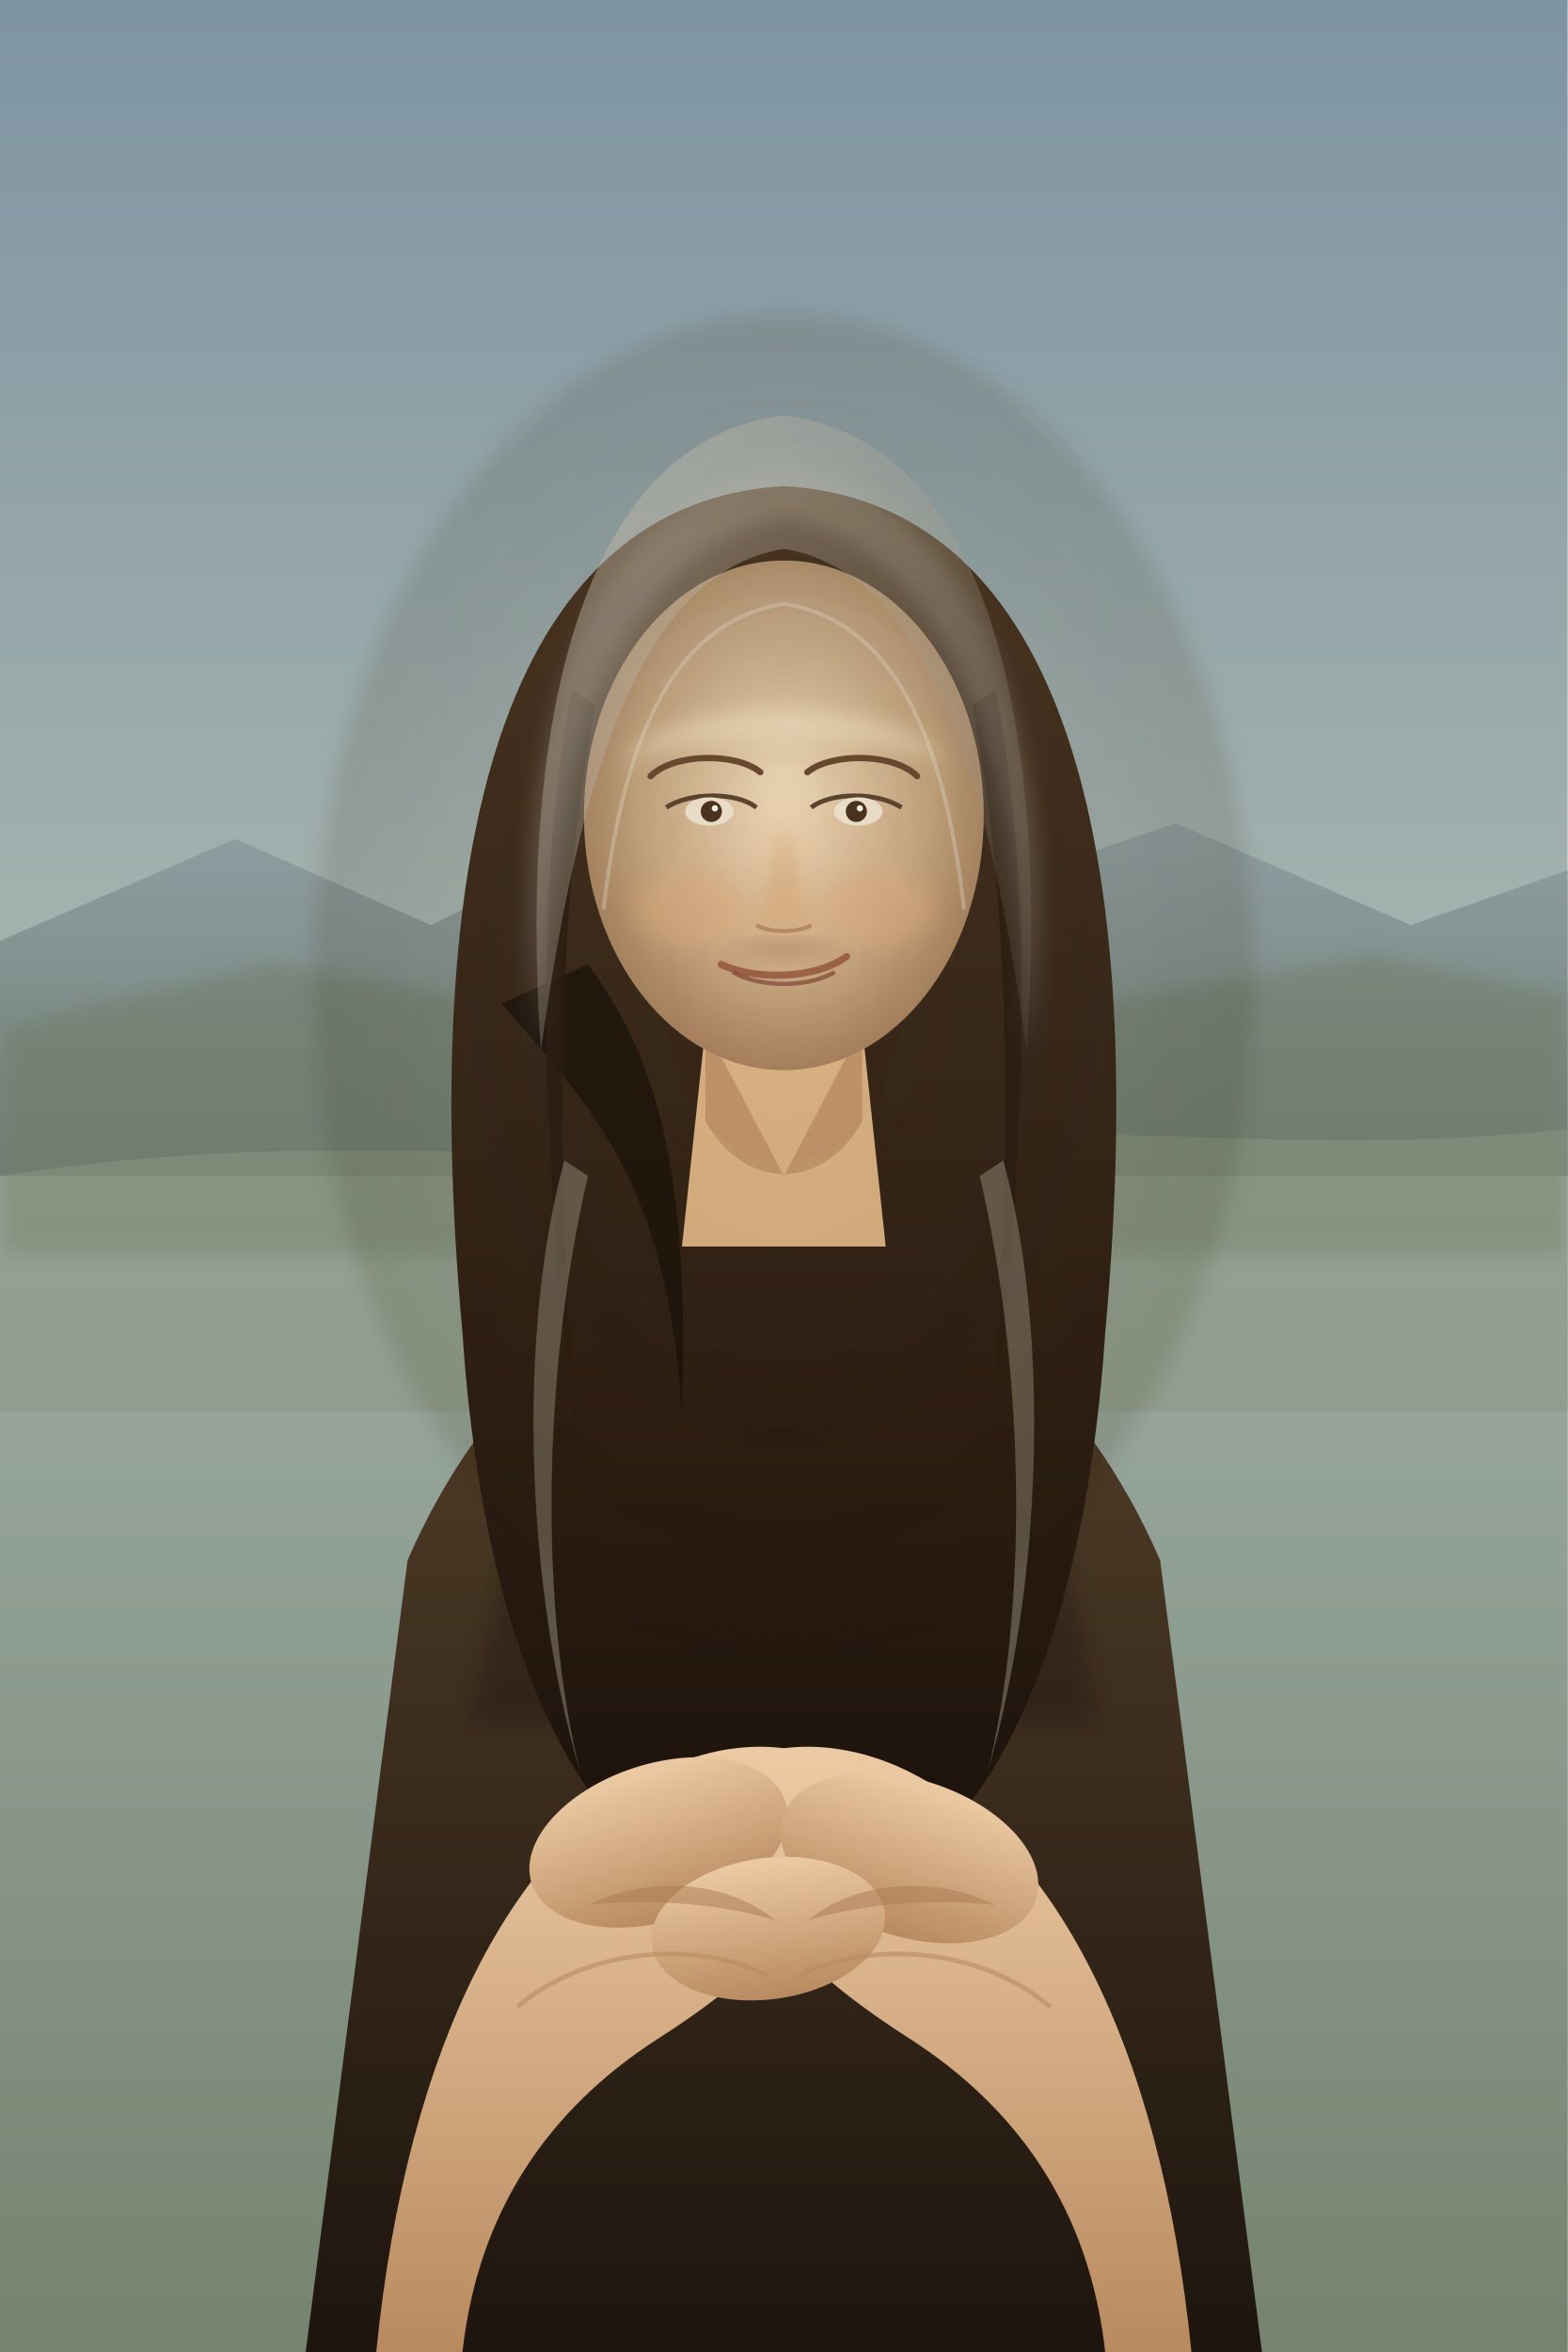
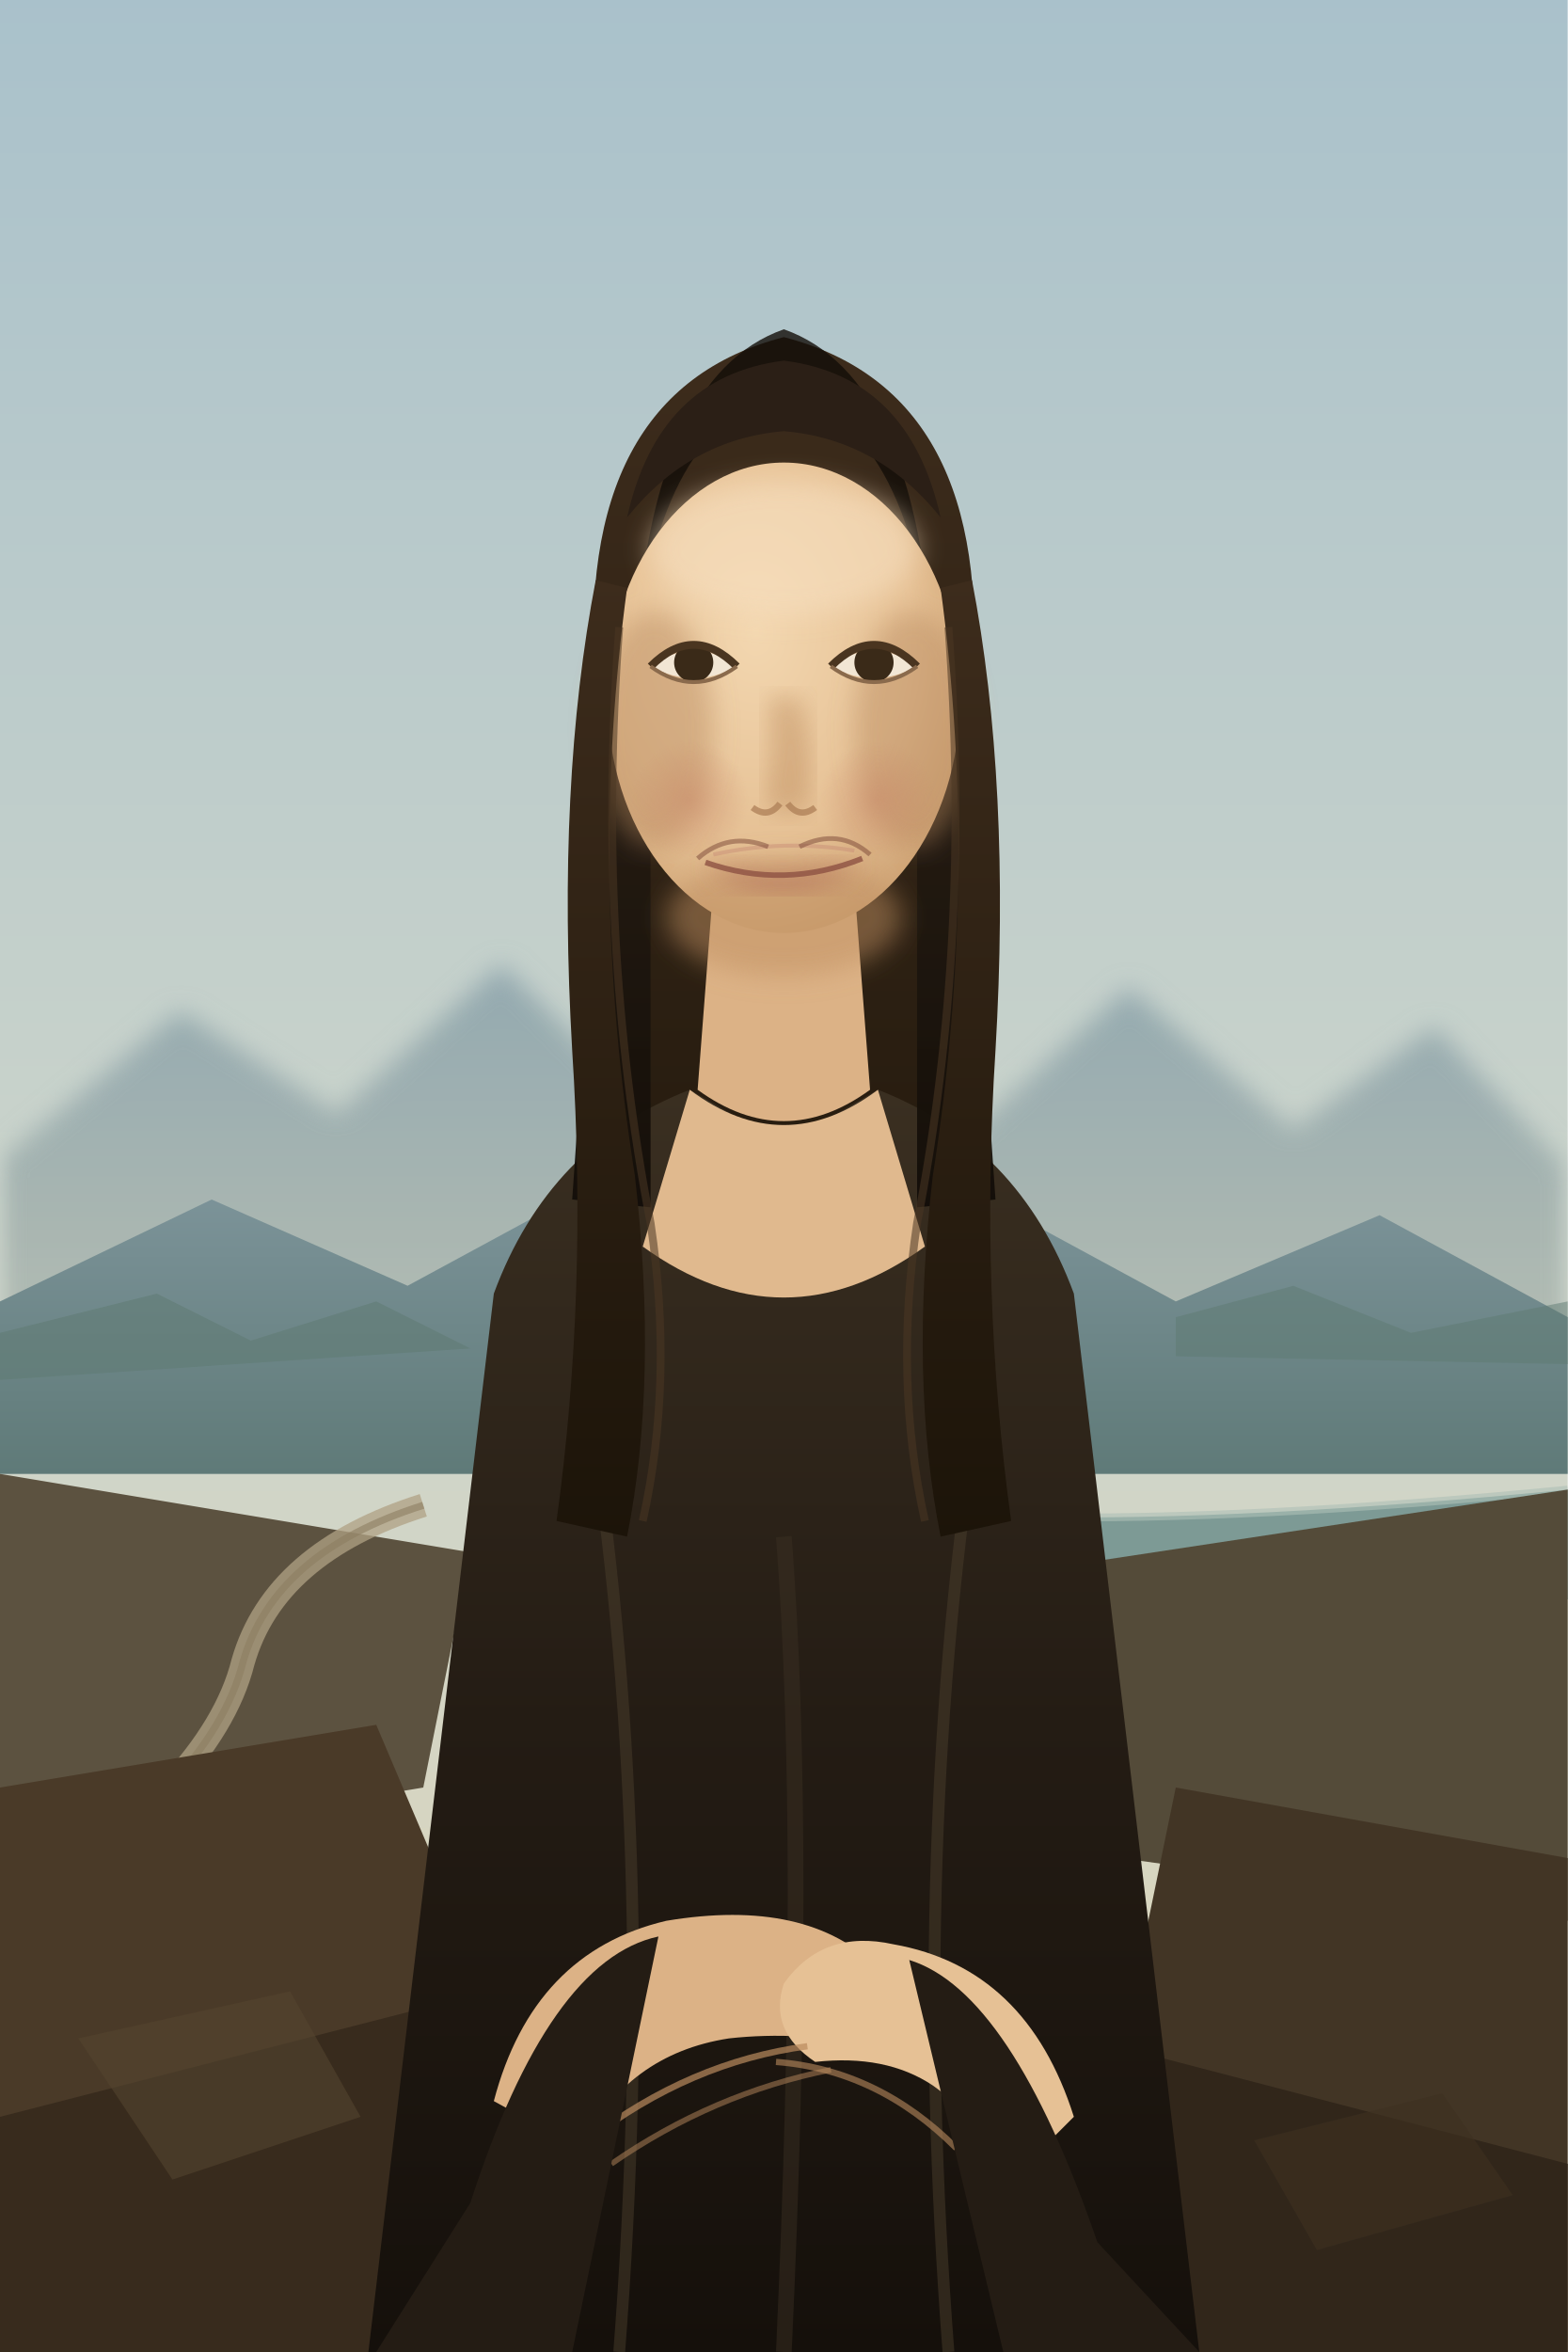
- <svg xmlns="http://www.w3.org/2000/svg" viewBox="0 0 400 600" width="400" height="600" role="img" aria-label="Mona Lisa — hand-authored vector art">
+ <svg xmlns="http://www.w3.org/2000/svg" viewBox="0 0 400 600" width="400" height="600" role="img" aria-label="Mona Lisa, hand-authored vector portrait with sfumato shading">
  <defs>
    <linearGradient id="sky" x1="0" y1="0" x2="0" y2="1">
-       <stop offset="0" stop-color="#7d94a2" />
-       <stop offset="0.45" stop-color="#a9b6b0" />
-       <stop offset="1" stop-color="#6d7a63" />
+       <stop offset="0" stop-color="#a9c1cb" />
+       <stop offset="0.55" stop-color="#cdd5cb" />
+       <stop offset="1" stop-color="#e0d6b8" />
    </linearGradient>
-     <linearGradient id="mtn" x1="0" y1="0" x2="0" y2="1">
-       <stop offset="0" stop-color="#8b9aa0" />
-       <stop offset="1" stop-color="#5f6d63" />
+     <linearGradient id="far" x1="0" y1="0" x2="0" y2="1">
+       <stop offset="0" stop-color="#93a9b0" />
+       <stop offset="1" stop-color="#b3bcb2" />
    </linearGradient>
-     <linearGradient id="water" x1="0" y1="0" x2="0" y2="1">
-       <stop offset="0" stop-color="#9fb0ac" />
-       <stop offset="1" stop-color="#7b8a78" />
+     <linearGradient id="near" x1="0" y1="0" x2="0" y2="1">
+       <stop offset="0" stop-color="#7d949a" />
+       <stop offset="1" stop-color="#5f7a78" />
    </linearGradient>
-     <radialGradient id="faceG" cx="0.5" cy="0.42" r="0.68">
-       <stop offset="0" stop-color="#f2ddbd" />
-       <stop offset="0.55" stop-color="#e6c398" />
-       <stop offset="1" stop-color="#c4936a" />
+     <radialGradient id="face" cx="0.42" cy="0.36" r="0.8">
+       <stop offset="0" stop-color="#f3d7b0" />
+       <stop offset="0.55" stop-color="#e6c195" />
+       <stop offset="1" stop-color="#c39464" />
    </radialGradient>
-     <radialGradient id="shadow" cx="0.5" cy="0.5" r="0.5">
-       <stop offset="0" stop-color="#3a2415" stop-opacity="0" />
-       <stop offset="1" stop-color="#2b1a0f" stop-opacity="0.5" />
+     <radialGradient id="cheek" cx="0.5" cy="0.5" r="0.5">
+       <stop offset="0" stop-color="#c88a6a" stop-opacity="0.55" />
+       <stop offset="1" stop-color="#c88a6a" stop-opacity="0" />
    </radialGradient>
+     <linearGradient id="dress" x1="0" y1="0" x2="0" y2="1">
+       <stop offset="0" stop-color="#3a2f21" />
+       <stop offset="0.5" stop-color="#241c14" />
+       <stop offset="1" stop-color="#15100b" />
+     </linearGradient>
    <linearGradient id="hair" x1="0" y1="0" x2="0" y2="1">
-       <stop offset="0" stop-color="#4a3623" />
-       <stop offset="1" stop-color="#1b110a" />
+       <stop offset="0" stop-color="#3d2c1c" />
+       <stop offset="1" stop-color="#1c1409" />
    </linearGradient>
-     <linearGradient id="dress" x1="0" y1="0" x2="0" y2="1">
-       <stop offset="0" stop-color="#54412a" />
-       <stop offset="0.5" stop-color="#3a2b1c" />
-       <stop offset="1" stop-color="#1d150e" />
+     <linearGradient id="veil" x1="0" y1="0" x2="0" y2="1">
+       <stop offset="0" stop-color="#241b12" stop-opacity="0.85" />
+       <stop offset="1" stop-color="#120d08" stop-opacity="0.95" />
    </linearGradient>
-     <linearGradient id="veil" x1="0" y1="0" x2="1" y2="1">
-       <stop offset="0" stop-color="#ded8c8" stop-opacity="0.5" />
-       <stop offset="1" stop-color="#8f8a79" stop-opacity="0.12" />
-     </linearGradient>
-     <linearGradient id="skinArm" x1="0" y1="0" x2="0" y2="1">
-       <stop offset="0" stop-color="#eccba4" />
-       <stop offset="1" stop-color="#b98a5f" />
-     </linearGradient>
-     <filter id="soft" x="-25%" y="-25%" width="150%" height="150%">
-       <feGaussianBlur stdDeviation="2.4" />
+     <filter id="soft">
+       <feGaussianBlur stdDeviation="3.2" />
    </filter>
  </defs>
-   <rect x="0" y="0" width="400" height="600" fill="url(#sky)" />
-   <rect x="0" y="250" width="400" height="350" fill="url(#water)" opacity="0.55" />
-   <path d="M0,240 L60,214 L110,236 L170,206 L235,232 L300,210 L360,236 L400,222 L400,300 L0,300 Z" fill="url(#mtn)" opacity="0.75" />
-   <path d="M0,262 L70,246 L140,258 L210,240 L280,256 L350,244 L400,254 L400,320 L0,320 Z" fill="#6f7d6c" opacity="0.6" filter="url(#soft)" />
-   <path d="M0,300 C90,286 150,300 210,292 C270,284 330,296 400,288 L400,360 L0,360 Z" fill="#8a977f" opacity="0.5" />
-   <path d="M120,600 C150,480 176,400 196,320 C206,286 214,286 226,320 C250,400 268,500 292,600 Z" fill="#9aa08b" opacity="0.35" />
-   <path d="M150,600 C166,500 184,420 198,352 C206,318 210,318 218,352 C236,440 254,520 268,600 Z" fill="#b7b297" opacity="0.25" filter="url(#soft)" />
-   <path d="M78,600 L104,398 C124,352 156,330 178,322 L200,314 L222,322 C244,330 276,352 296,398 L322,600 Z" fill="url(#dress)" />
-   <path d="M150,360 C170,346 230,346 250,362 C268,376 276,410 280,440 L120,440 C126,408 134,374 150,360 Z" fill="#2a1f14" opacity="0.55" filter="url(#soft)" />
-   <path d="M118,340 C106,208 132,128 200,124 C268,128 294,208 282,340 C276,430 246,486 200,486 C154,486 124,430 118,340 Z" fill="url(#hair)" />
-   <path d="M128,256 C150,282 170,300 174,360 C176,300 168,270 150,246 Z" fill="#120b06" opacity="0.6" />
-   <path d="M180,262 L220,262 L226,318 L174,318 Z" fill="#d9b183" />
-   <path d="M180,262 L200,300 L220,262 L220,286 C210,304 190,304 180,286 Z" fill="#a97a52" opacity="0.5" />
-   <ellipse cx="200" cy="208" rx="51" ry="65" fill="url(#faceG)" />
-   <ellipse cx="200" cy="208" rx="51" ry="65" fill="url(#shadow)" opacity="0.5" />
-   <path d="M158,196 C168,176 232,176 242,196 C232,186 168,186 158,196 Z" fill="#f7e6c8" opacity="0.5" filter="url(#soft)" />
-   <ellipse cx="176" cy="232" rx="14" ry="9" fill="#dcaa7c" opacity="0.5" filter="url(#soft)" />
-   <ellipse cx="224" cy="232" rx="14" ry="9" fill="#dcaa7c" opacity="0.5" filter="url(#soft)" />
-   <path d="M166,198 C172,192 188,192 194,197" fill="none" stroke="#6a4a30" stroke-width="1.6" stroke-linecap="round" />
-   <path d="M206,197 C212,192 228,192 234,198" fill="none" stroke="#6a4a30" stroke-width="1.6" stroke-linecap="round" />
-   <path d="M170,206 C176,202 188,202 193,206" fill="none" stroke="#5d4530" stroke-width="1.2" />
-   <path d="M207,206 C212,202 224,202 230,206" fill="none" stroke="#5d4530" stroke-width="1.2" />
-   <ellipse cx="181" cy="207" rx="6.2" ry="3.6" fill="#efe3cf" />
-   <ellipse cx="219" cy="207" rx="6.2" ry="3.6" fill="#efe3cf" />
-   <circle cx="181.5" cy="207" r="2.7" fill="#4a3320" />
-   <circle cx="218.5" cy="207" r="2.7" fill="#4a3320" />
-   <circle cx="182.4" cy="206.2" r="0.8" fill="#fdf7ea" />
-   <circle cx="219.4" cy="206.2" r="0.8" fill="#fdf7ea" />
-   <path d="M200,208 C198,220 195,230 191,236 C196,238 204,238 209,236 C205,230 202,220 200,208 Z" fill="#d5a877" opacity="0.6" filter="url(#soft)" />
-   <path d="M193,236 C196,238 204,238 207,236" fill="none" stroke="#a9784f" stroke-width="1" opacity="0.7" />
-   <path d="M184,246 C192,250 208,250 216,244" fill="none" stroke="#9c6248" stroke-width="1.8" stroke-linecap="round" />
-   <path d="M187,248 C194,252 206,252 213,248" fill="none" stroke="#7d4634" stroke-width="1.1" opacity="0.7" />
-   <path d="M182,245 C188,242 194,243 200,244 C206,243 212,242 218,245 C212,241 206,240 200,240 C194,240 188,241 182,245 Z" fill="#a86e52" opacity="0.55" filter="url(#soft)" />
-   <path d="M152,180 C140,240 142,320 150,392 C140,320 134,236 146,176 Z" fill="#2a1c11" opacity="0.85" />
-   <path d="M248,180 C260,240 258,320 250,392 C260,320 266,236 254,176 Z" fill="#2a1c11" opacity="0.85" />
-   <path d="M150,300 C138,352 138,412 148,452 C134,404 132,340 144,296 Z" fill="#c9c2ac" opacity="0.35" />
-   <path d="M250,300 C262,352 262,412 252,452 C266,404 268,340 256,296 Z" fill="#c9c2ac" opacity="0.35" />
-   <path d="M138,268 C132,180 150,112 200,106 C250,112 268,180 262,268 C252,196 236,146 200,140 C164,146 148,196 138,268 Z" fill="url(#veil)" />
-   <path d="M138,268 C128,214 138,132 200,118 C262,132 272,214 262,268 C262,214 250,142 200,132 C150,142 138,214 138,268 Z" fill="#cfc9bb" opacity="0.22" filter="url(#soft)" />
-   <path d="M154,232 C160,180 176,158 200,154 C224,158 240,180 246,232" fill="none" stroke="#e9e3d4" stroke-width="1" opacity="0.35" />
-   <path d="M96,600 C104,520 132,470 168,452 C188,442 210,444 220,456 C214,486 190,506 168,520 C140,538 122,564 118,600 Z" fill="url(#skinArm)" />
-   <path d="M304,600 C296,520 268,470 232,452 C212,442 190,444 180,456 C186,486 210,506 232,520 C260,538 278,564 282,600 Z" fill="url(#skinArm)" />
-   <ellipse cx="168" cy="470" rx="34" ry="20" fill="url(#skinArm)" transform="rotate(-18 168 470)" />
-   <ellipse cx="232" cy="474" rx="34" ry="20" fill="url(#skinArm)" transform="rotate(18 232 474)" />
-   <ellipse cx="196" cy="492" rx="30" ry="18" fill="url(#skinArm)" transform="rotate(-8 196 492)" />
-   <path d="M150,486 C166,478 186,480 198,490 C186,486 166,484 150,486 Z" fill="#a97a52" opacity="0.5" />
-   <path d="M206,490 C218,480 238,478 254,486 C238,484 218,486 206,490 Z" fill="#a97a52" opacity="0.5" />
-   <path d="M132,512 C148,498 176,494 196,504" fill="none" stroke="#b98a5f" stroke-width="1.2" opacity="0.6" />
-   <path d="M268,512 C252,498 224,494 204,504" fill="none" stroke="#b98a5f" stroke-width="1.2" opacity="0.6" />
-   <ellipse cx="200" cy="250" rx="120" ry="170" fill="url(#shadow)" opacity="0.25" filter="url(#soft)" />
+   <rect width="400" height="600" fill="url(#sky)" />
+   <g filter="url(#soft)">
+     <path d="M0 296 L46 258 L86 284 L128 246 L168 286 L206 262 L246 290 L288 252 L330 288 L366 262 L400 298 L400 344 L0 344 Z" fill="url(#far)" />
+   </g>
+   <path d="M0 332 L54 306 L104 328 L152 302 L200 330 L252 306 L300 332 L352 310 L400 336 L400 376 L0 376 Z" fill="url(#near)" />
+   <path d="M0 340 L40 330 L64 342 L96 332 L120 344 L0 352 Z" fill="#5e7a72" opacity="0.55" />
+   <path d="M300 336 L330 328 L360 340 L400 332 L400 348 L300 346 Z" fill="#5e7a72" opacity="0.5" />
+   <path d="M176 376 Q236 396 400 380 L400 408 L176 408 Z" fill="#7d9a95" />
+   <path d="M176 376 Q236 396 400 380" fill="none" stroke="#aebfb6" stroke-width="2" opacity="0.6" />
+   <path d="M0 376 L120 396 L108 456 L0 474 Z" fill="#5c5240" />
+   <path d="M400 380 L268 400 L286 474 L400 490 Z" fill="#544b39" />
+   <path d="M0 490 Q54 456 62 424 Q70 396 108 384" fill="none" stroke="#b0a184" stroke-width="6" opacity="0.75" />
+   <path d="M0 490 Q54 456 62 424 Q70 396 108 384" fill="none" stroke="#8c7d60" stroke-width="1.8" opacity="0.6" />
+   <path d="M0 456 L96 440 L124 506 L120 600 L0 600 Z" fill="#4a3a28" />
+   <path d="M400 474 L300 456 L286 524 L292 600 L400 600 Z" fill="#423525" />
+   <path d="M0 540 L148 502 L214 600 L0 600 Z" fill="#382b1d" />
+   <path d="M400 552 L262 516 L206 600 L400 600 Z" fill="#31261a" />
+   <path d="M20 520 L74 508 L92 540 L44 556 Z" fill="#54442e" opacity="0.6" />
+   <path d="M320 546 L368 534 L386 560 L336 574 Z" fill="#3d3020" opacity="0.6" />
+   <path d="M152 176 Q146 100 200 86 Q254 100 248 176 Q256 264 240 344 L232 392 Q200 408 168 394 L160 344 Q144 264 152 176 Z" fill="url(#hair)" />
+   <path d="M126 330 Q140 292 176 278 L200 292 L224 278 Q260 292 274 330 L306 600 L94 600 Z" fill="url(#dress)" />
+   <path d="M150 356 Q168 470 158 600" fill="none" stroke="#4a3d2b" stroke-width="3" opacity="0.5" />
+   <path d="M250 356 Q232 470 242 600" fill="none" stroke="#4a3d2b" stroke-width="3" opacity="0.5" />
+   <path d="M200 392 Q206 470 200 600" fill="none" stroke="#3c3123" stroke-width="4" opacity="0.45" />
+   <path d="M182 226 Q200 240 218 226 L222 278 Q200 294 178 278 Z" fill="#dcb286" />
+   <path d="M176 278 Q200 296 224 278 L236 318 Q200 344 164 318 Z" fill="#e0b98e" />
+   <path d="M162 168 Q166 96 200 84 Q234 96 238 168 Q232 108 200 100 Q168 108 162 168 Z" fill="#120d08" opacity="0.8" />
+   <path d="M154 190 L146 306 L166 308 L166 196 Z" fill="url(#veil)" />
+   <path d="M246 190 L254 306 L234 308 L234 196 Z" fill="url(#veil)" />
+   <ellipse cx="200" cy="178" rx="45" ry="60" fill="url(#face)" />
+   <g filter="url(#soft)">
+     <ellipse cx="200" cy="234" rx="30" ry="15" fill="#c08f60" opacity="0.5" />
+     <ellipse cx="167" cy="186" rx="15" ry="30" fill="#b98a5e" opacity="0.45" />
+     <ellipse cx="233" cy="186" rx="15" ry="30" fill="#b98a5e" opacity="0.45" />
+     <ellipse cx="200" cy="140" rx="34" ry="17" fill="#f6e0c0" opacity="0.6" />
+   </g>
+   <circle cx="176" cy="204" r="15" fill="url(#cheek)" />
+   <circle cx="224" cy="204" r="15" fill="url(#cheek)" />
+   <path d="M166 170 Q177 162 188 170 Q177 176 166 170 Z" fill="#f2e6d4" />
+   <circle cx="177" cy="169" r="5" fill="#3a2a18" />
+   <path d="M166 170 Q177 159 188 170" fill="none" stroke="#4a3520" stroke-width="2" />
+   <path d="M166 170 Q177 178 188 170" fill="none" stroke="#8a6a4c" stroke-width="1" />
+   <path d="M212 170 Q223 162 234 170 Q223 176 212 170 Z" fill="#f2e6d4" />
+   <circle cx="223" cy="169" r="5" fill="#3a2a18" />
+   <path d="M212 170 Q223 159 234 170" fill="none" stroke="#4a3520" stroke-width="2" />
+   <path d="M212 170 Q223 178 234 170" fill="none" stroke="#8a6a4c" stroke-width="1" />
+   <g filter="url(#soft)">
+     <path d="M204 178 Q209 194 206 206 Q200 210 195 204 Q198 190 196 178 Z" fill="#c08f60" opacity="0.5" />
+   </g>
+   <path d="M192 206 Q196 209 199 205" fill="none" stroke="#a97a52" stroke-width="1.6" opacity="0.7" />
+   <path d="M208 206 Q204 209 201 205" fill="none" stroke="#a97a52" stroke-width="1.6" opacity="0.7" />
+   <g filter="url(#soft)">
+     <path d="M180 220 Q200 228 220 219 Q200 236 180 220 Z" fill="#b5725c" opacity="0.9" />
+   </g>
+   <path d="M180 220 Q200 227 220 219" fill="none" stroke="#8d5142" stroke-width="1.4" opacity="0.8" />
+   <path d="M182 218 Q200 214 218 217" fill="none" stroke="#c98f78" stroke-width="1" opacity="0.5" />
+   <path d="M178 219 Q186 212 196 216" fill="none" stroke="#7a4636" stroke-width="1.2" opacity="0.5" />
+   <path d="M222 218 Q214 211 204 216" fill="none" stroke="#7a4636" stroke-width="1.2" opacity="0.5" />
+   <path d="M200 92 Q168 96 160 132 Q176 112 200 110 Q224 112 240 132 Q232 96 200 92 Z" fill="#2b1f16" />
+   <path d="M160 150 Q150 224 162 300 Q168 352 160 392 L142 388 Q150 330 146 268 Q142 200 152 148 Z" fill="url(#hair)" />
+   <path d="M240 150 Q250 224 238 300 Q232 352 240 392 L258 388 Q250 330 254 268 Q258 200 248 148 Z" fill="url(#hair)" />
+   <path d="M158 160 Q152 240 166 312 Q172 352 164 388" fill="none" stroke="#4a3623" stroke-width="2" opacity="0.55" />
+   <path d="M242 160 Q248 240 234 312 Q228 352 236 388" fill="none" stroke="#4a3623" stroke-width="2" opacity="0.55" />
+   <path d="M126 536 Q136 498 170 490 Q206 484 224 502 Q232 512 224 522 Q204 518 186 520 Q160 524 148 548 Z" fill="#dcb286" />
+   <path d="M274 540 Q262 502 228 496 Q210 492 200 506 Q196 518 208 526 Q226 524 238 532 Q252 542 258 556 Z" fill="#e6c195" />
+   <path d="M150 546 Q176 526 206 522" fill="none" stroke="#b98a5e" stroke-width="1.6" opacity="0.7" />
+   <path d="M156 552 Q182 534 212 528" fill="none" stroke="#b98a5e" stroke-width="1.4" opacity="0.5" />
+   <path d="M244 548 Q224 528 198 526" fill="none" stroke="#b98a5e" stroke-width="1.6" opacity="0.6" />
+   <path d="M120 562 Q140 500 168 494 L146 600 L96 600 Z" fill="#241c14" />
+   <path d="M280 572 Q258 508 232 500 L256 600 L306 600 Z" fill="#241c14" />
</svg>
